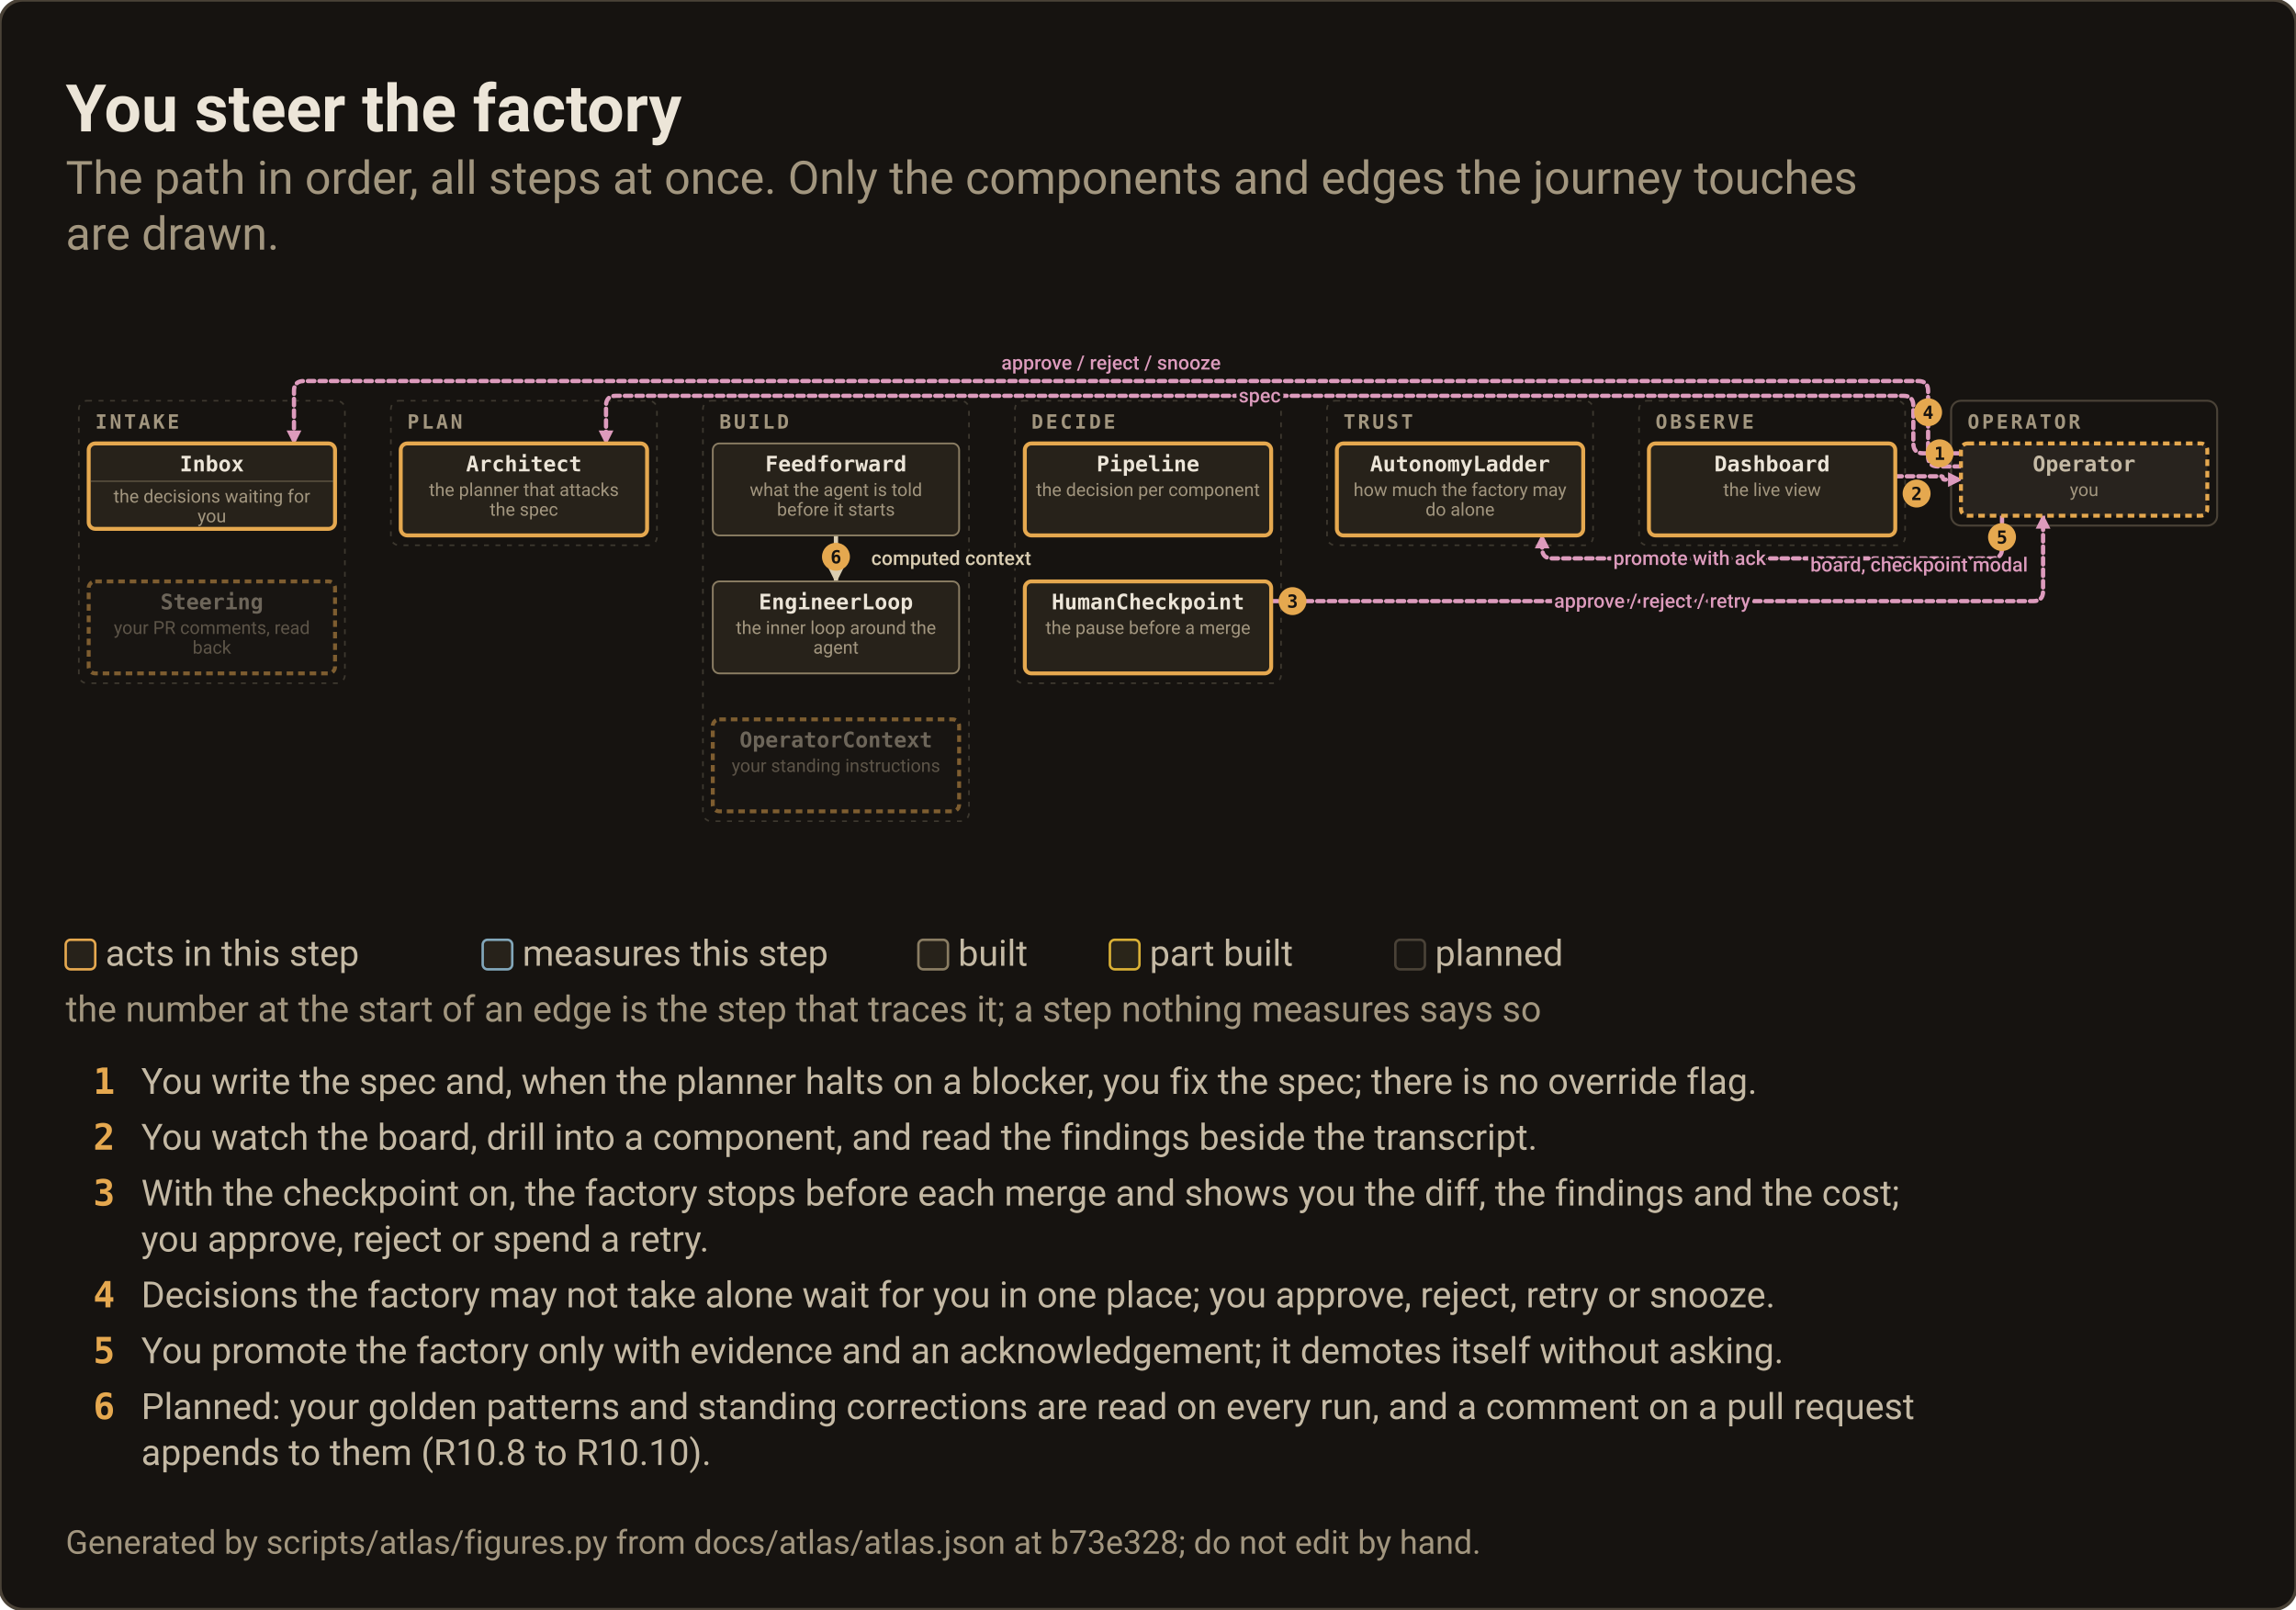
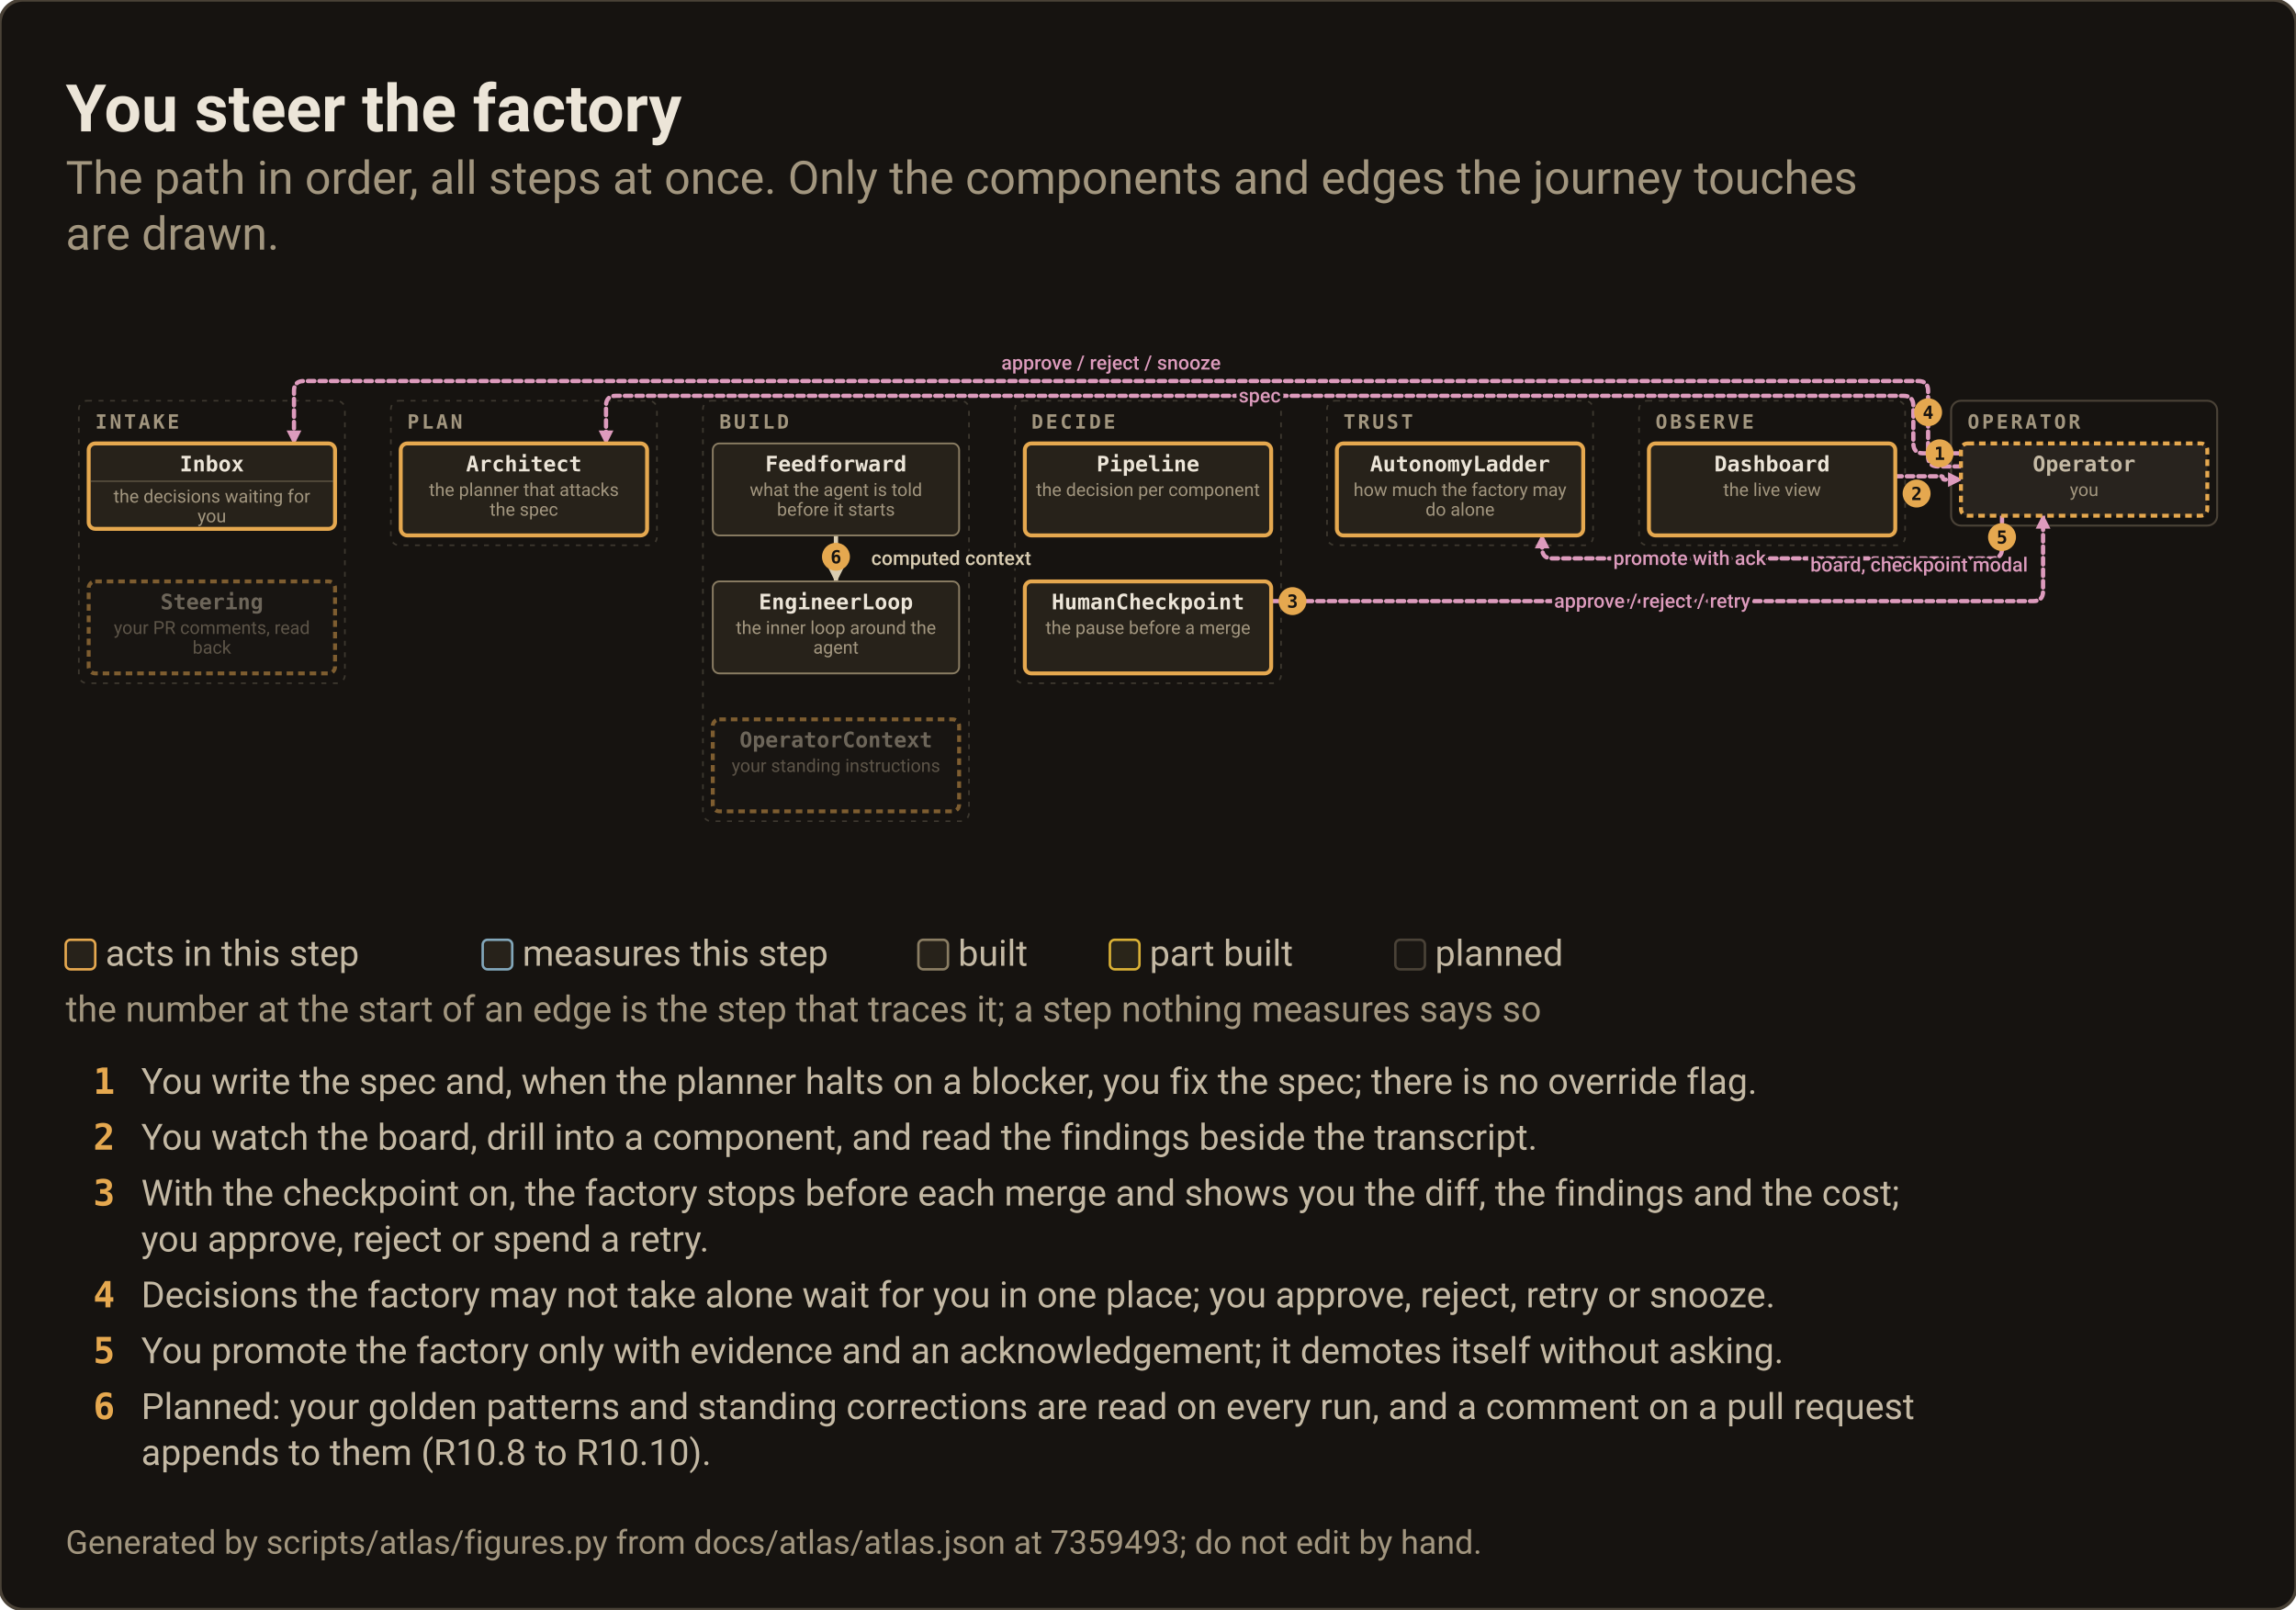
<svg xmlns="http://www.w3.org/2000/svg" width="1398" height="980" viewBox="0 0 1398 980" role="img" aria-label="Journey: You steer the factory">
  <rect x="0" y="0" width="1398" height="980" rx="14" fill="#161310" stroke="#4A4237" stroke-width="2" />
  <text x="40.0" y="80.0" class="c0">You steer the factory</text>
  <text x="40.0" y="118.0" class="c1">The path in order, all steps at once. Only the components and edges the journey touches</text>
  <text x="40.0" y="152.0" class="c1">are drawn.</text>
  <svg id="map" x="40.0" y="170.0" width="1318" height="380" viewBox="0 0 1318 380" overflow="visible">
    <defs>
      <marker id="map-m-work" viewBox="0 0 8 8" refX="7" refY="4" markerUnits="userSpaceOnUse" markerWidth="9" markerHeight="9" orient="auto-start-reverse">
        <path d="M0,0 L8,4 L0,8 z" fill="#D9CDB2" />
      </marker>
      <marker id="map-m-measure" viewBox="0 0 8 8" refX="7" refY="4" markerUnits="userSpaceOnUse" markerWidth="9" markerHeight="9" orient="auto-start-reverse">
        <path d="M0,0 L8,4 L0,8 z" fill="#82A7BA" />
      </marker>
      <marker id="map-m-feedback" viewBox="0 0 8 8" refX="7" refY="4" markerUnits="userSpaceOnUse" markerWidth="9" markerHeight="9" orient="auto-start-reverse">
        <path d="M0,0 L8,4 L0,8 z" fill="#E39A86" />
      </marker>
      <marker id="map-m-operator" viewBox="0 0 8 8" refX="7" refY="4" markerUnits="userSpaceOnUse" markerWidth="9" markerHeight="9" orient="auto-start-reverse">
        <path d="M0,0 L8,4 L0,8 z" fill="#DD9BBD" />
      </marker>
      <marker id="map-m-trust" viewBox="0 0 8 8" refX="7" refY="4" markerUnits="userSpaceOnUse" markerWidth="9" markerHeight="9" orient="auto-start-reverse">
        <path d="M0,0 L8,4 L0,8 z" fill="#B48EC9" />
      </marker>
      <marker id="map-m-learn" viewBox="0 0 8 8" refX="7" refY="4" markerUnits="userSpaceOnUse" markerWidth="9" markerHeight="9" orient="auto-start-reverse">
        <path d="M0,0 L8,4 L0,8 z" fill="#86C9A9" />
      </marker>
      <marker id="map-m-record" viewBox="0 0 8 8" refX="7" refY="4" markerUnits="userSpaceOnUse" markerWidth="9" markerHeight="9" orient="auto-start-reverse">
        <path d="M0,0 L8,4 L0,8 z" fill="#B7C27C" />
      </marker>
      <marker id="map-m-change" viewBox="0 0 8 8" refX="7" refY="4" markerUnits="userSpaceOnUse" markerWidth="9" markerHeight="9" orient="auto-start-reverse">
        <path d="M0,0 L8,4 L0,8 z" fill="#E26D5A" />
      </marker>
      <marker id="map-m-reach" viewBox="0 0 8 8" refX="7" refY="4" markerUnits="userSpaceOnUse" markerWidth="9" markerHeight="9" orient="auto-start-reverse">
        <path d="M0,0 L8,4 L0,8 z" fill="#E5A84F" />
      </marker>
    </defs>
    <style>#map .node.quiet{opacity:.42}#map .node.planned{opacity:.5}#map .node.planned.quiet{opacity:.3}#map .node.meas .node__box{stroke:#82A7BA;stroke-width:2.2}#map .node.acts .node__box{stroke:#E5A84F;stroke-width:2.4}#map .node__ring{display:none;fill:none;stroke:#82A7BA;stroke-width:1.6}#map .node.meas .node__ring{display:inline}#map .flow.planned{opacity:.35}#map .flowlbl.planned{opacity:.5}#map .flow.off,#map .flowlbl.off{display:none}#map .flow.hot{opacity:1;stroke-opacity:1;stroke-width:2.6}#map .flowlbl.hot{opacity:1}</style>
    <rect x="8.0" y="74.0" width="162.0" height="172.0" rx="5" fill="none" stroke="#A2967F" stroke-opacity=".28" stroke-width="1" stroke-dasharray="3 4" />
    <text x="18.0" y="91.0" class="t3">INTAKE</text>
    <rect x="198.0" y="74.0" width="162.0" height="88.0" rx="5" fill="none" stroke="#A2967F" stroke-opacity=".28" stroke-width="1" stroke-dasharray="3 4" />
    <text x="208.0" y="91.0" class="t3">PLAN</text>
    <rect x="388.0" y="74.0" width="162.0" height="256.0" rx="5" fill="none" stroke="#A2967F" stroke-opacity=".28" stroke-width="1" stroke-dasharray="3 4" />
    <text x="398.0" y="91.0" class="t3">BUILD</text>
    <rect x="578.0" y="74.0" width="162.0" height="172.0" rx="5" fill="none" stroke="#A2967F" stroke-opacity=".28" stroke-width="1" stroke-dasharray="3 4" />
    <text x="588.0" y="91.0" class="t3">DECIDE</text>
    <rect x="768.0" y="74.0" width="162.0" height="88.0" rx="5" fill="none" stroke="#A2967F" stroke-opacity=".28" stroke-width="1" stroke-dasharray="3 4" />
    <text x="778.0" y="91.0" class="t3">TRUST</text>
    <rect x="958.0" y="74.0" width="162.0" height="88.0" rx="5" fill="none" stroke="#A2967F" stroke-opacity=".28" stroke-width="1" stroke-dasharray="3 4" />
    <text x="968.0" y="91.0" class="t3">OBSERVE</text>
    <rect x="1148.0" y="74.0" width="162.0" height="76.0" rx="6" fill="none" stroke="#4A4237" stroke-width="1.2" />
    <text x="1158.0" y="91.0" class="t3">OPERATOR</text>
    <g data-layer="flow">
      <path id="map-f6" class="flow plan planned hot" data-edge="6" data-from="Operator" data-to="Architect" data-art="spec" data-kind="plan" data-layer="operator" d="M 1154.0 106.0 L 1131.0 106.0 Q 1125.0 106.0 1125.0 100.0 L 1125.0 77.0 Q 1125.0 71.0 1119.0 71.0 L 335.0 71.0 Q 329.0 71.0 329.0 77.0 L 329.0 100.0" fill="none" stroke="#DD9BBD" stroke-opacity="0.82" stroke-width="1.2" stroke-dasharray="4 3" stroke-linecap="round" marker-end="url(#map-m-operator)" />
      <path id="map-f65" class="flow observe planned hot" data-edge="65" data-from="Dashboard" data-to="Operator" data-art="board, checkpoint modal" data-kind="observe" data-layer="operator" d="M 1114.0 120.0 L 1142.0 120.0 Q 1143.0 120.0 1143.0 121.0 L 1143.0 121.0 Q 1143.0 122.0 1144.0 122.0 L 1154.0 122.0" fill="none" stroke="#DD9BBD" stroke-opacity="0.82" stroke-width="1.2" stroke-dasharray="4 3" stroke-linecap="round" marker-end="url(#map-m-operator)" />
      <path id="map-f45" class="flow trust planned hot" data-edge="45" data-from="HumanCheckpoint" data-to="Operator" data-art="approve / reject / retry" data-kind="trust" data-layer="operator" d="M 734.0 196.0 L 1198.0 196.0 Q 1204.0 196.0 1204.0 190.0 L 1204.0 144.0" fill="none" stroke="#DD9BBD" stroke-opacity="0.82" stroke-width="1.2" stroke-dasharray="4 3" stroke-linecap="round" marker-end="url(#map-m-operator)" />
      <path id="map-f66" class="flow trust planned hot" data-edge="66" data-from="Operator" data-to="Inbox" data-art="approve / reject / snooze" data-kind="trust" data-layer="operator" d="M 1154.0 114.0 L 1140.0 114.0 Q 1134.0 114.0 1134.0 108.0 L 1134.0 68.0 Q 1134.0 62.0 1128.0 62.0 L 145.0 62.0 Q 139.0 62.0 139.0 68.0 L 139.0 100.0" fill="none" stroke="#DD9BBD" stroke-opacity="0.82" stroke-width="1.2" stroke-dasharray="4 3" stroke-linecap="round" marker-end="url(#map-m-operator)" />
      <path id="map-f67" class="flow trust planned hot" data-edge="67" data-from="Operator" data-to="AutonomyLadder" data-art="promote with ack" data-kind="trust" data-layer="operator" d="M 1179.0 144.0 L 1179.0 164.0 Q 1179.0 170.0 1173.0 170.0 L 905.0 170.0 Q 899.0 170.0 899.0 164.0 L 899.0 156.0" fill="none" stroke="#DD9BBD" stroke-opacity="0.82" stroke-width="1.2" stroke-dasharray="4 3" stroke-linecap="round" marker-end="url(#map-m-operator)" />
      <path id="map-f13" class="flow build hot" data-edge="13" data-from="Feedforward" data-to="EngineerLoop" data-art="computed context" data-kind="build" data-layer="work" d="M 469.0 156.0 L 469.0 184.0" fill="none" stroke="#D9CDB2" stroke-opacity="0.82" stroke-width="1.2" stroke-linecap="round" marker-end="url(#map-m-work)" />
    </g>
    <g class="node built acts" data-id="Inbox" data-kind="store" data-state="built" data-region="intake" role="button" tabindex="0" aria-label="Inbox, the decisions waiting for you, built">
      <rect class="node__box" x="14.0" y="100.0" width="150.0" height="52.0" rx="4.0" fill="#27221A" stroke="#8A7D63" stroke-width="1.1" />
      <rect class="node__ring" x="17.0" y="103.0" width="144.0" height="46.0" rx="3.0" />
      <text x="89.0" y="117.0" class="t4">Inbox</text>
      <line x1="15.0" y1="123.0" x2="163.0" y2="123.0" stroke="#8A7D63" stroke-opacity=".45" stroke-width="1" />
      <g data-layer="job">
        <text x="89.0" y="136.0" class="t5">the decisions waiting for</text>
        <text x="89.0" y="148.0" class="t5">you</text>
      </g>
    </g>
    <g class="node planned acts" data-id="Steering" data-kind="component" data-state="planned" data-region="intake" role="button" tabindex="0" aria-label="Steering, your PR comments, read back, planned">
      <rect class="node__box" x="14.0" y="184.0" width="150.0" height="56.0" rx="4.0" fill="#1A1713" stroke="#4A4237" stroke-width="1.1" stroke-dasharray="4 3" />
      <rect class="node__ring" x="17.0" y="187.0" width="144.0" height="50.0" rx="3.0" />
      <text x="89.0" y="201.0" class="t6">Steering</text>
      <g data-layer="job">
        <text x="89.0" y="216.0" class="t5">your PR comments, read</text>
        <text x="89.0" y="228.0" class="t5">back</text>
      </g>
    </g>
    <g class="node built acts" data-id="Architect" data-kind="component" data-state="built" data-region="plan" role="button" tabindex="0" aria-label="Architect, the planner that attacks the spec, built">
      <rect class="node__box" x="204.0" y="100.0" width="150.0" height="56.0" rx="4.0" fill="#27221A" stroke="#8A7D63" stroke-width="1.1" />
      <rect class="node__ring" x="207.0" y="103.0" width="144.0" height="50.0" rx="3.0" />
      <text x="279.0" y="117.0" class="t4">Architect</text>
      <g data-layer="job">
        <text x="279.0" y="132.0" class="t5">the planner that attacks</text>
        <text x="279.0" y="144.0" class="t5">the spec</text>
      </g>
    </g>
    <g class="node built" data-id="Feedforward" data-kind="component" data-state="built" data-region="build" role="button" tabindex="0" aria-label="Feedforward, what the agent is told before it starts, built">
      <rect class="node__box" x="394.0" y="100.0" width="150.0" height="56.0" rx="4.0" fill="#27221A" stroke="#8A7D63" stroke-width="1.1" />
      <rect class="node__ring" x="397.0" y="103.0" width="144.0" height="50.0" rx="3.0" />
      <text x="469.0" y="117.0" class="t4">Feedforward</text>
      <g data-layer="job">
        <text x="469.0" y="132.0" class="t5">what the agent is told</text>
        <text x="469.0" y="144.0" class="t5">before it starts</text>
      </g>
    </g>
    <g class="node built" data-id="EngineerLoop" data-kind="component" data-state="built" data-region="build" role="button" tabindex="0" aria-label="EngineerLoop, the inner loop around the agent, built">
      <rect class="node__box" x="394.0" y="184.0" width="150.0" height="56.0" rx="4.0" fill="#27221A" stroke="#8A7D63" stroke-width="1.1" />
      <rect class="node__ring" x="397.0" y="187.0" width="144.0" height="50.0" rx="3.0" />
      <text x="469.0" y="201.0" class="t4">EngineerLoop</text>
      <g data-layer="job">
        <text x="469.0" y="216.0" class="t5">the inner loop around the</text>
        <text x="469.0" y="228.0" class="t5">agent</text>
      </g>
    </g>
    <g class="node planned acts" data-id="OperatorContext" data-kind="component" data-state="planned" data-region="build" role="button" tabindex="0" aria-label="OperatorContext, your standing instructions, planned">
      <rect class="node__box" x="394.0" y="268.0" width="150.0" height="56.0" rx="4.0" fill="#1A1713" stroke="#4A4237" stroke-width="1.1" stroke-dasharray="4 3" />
      <rect class="node__ring" x="397.0" y="271.0" width="144.0" height="50.0" rx="3.0" />
      <text x="469.0" y="285.0" class="t6">OperatorContext</text>
      <g data-layer="job">
        <text x="469.0" y="300.0" class="t5">your standing instructions</text>
      </g>
    </g>
    <g class="node built acts" data-id="Pipeline" data-kind="component" data-state="built" data-region="decide" role="button" tabindex="0" aria-label="Pipeline, the decision per component, built">
      <rect class="node__box" x="584.0" y="100.0" width="150.0" height="56.0" rx="4.0" fill="#27221A" stroke="#8A7D63" stroke-width="1.1" />
      <rect class="node__ring" x="587.0" y="103.0" width="144.0" height="50.0" rx="3.0" />
      <text x="659.0" y="117.0" class="t4">Pipeline</text>
      <g data-layer="job">
        <text x="659.0" y="132.0" class="t5">the decision per component</text>
      </g>
    </g>
    <g class="node built acts" data-id="HumanCheckpoint" data-kind="component" data-state="built" data-region="decide" role="button" tabindex="0" aria-label="HumanCheckpoint, the pause before a merge, built">
      <rect class="node__box" x="584.0" y="184.0" width="150.0" height="56.0" rx="4.0" fill="#27221A" stroke="#8A7D63" stroke-width="1.1" />
      <rect class="node__ring" x="587.0" y="187.0" width="144.0" height="50.0" rx="3.0" />
      <text x="659.0" y="201.0" class="t4">HumanCheckpoint</text>
      <g data-layer="job">
        <text x="659.0" y="216.0" class="t5">the pause before a merge</text>
      </g>
    </g>
    <g class="node built acts" data-id="AutonomyLadder" data-kind="component" data-state="built" data-region="trust" role="button" tabindex="0" aria-label="AutonomyLadder, how much the factory may do alone, built">
      <rect class="node__box" x="774.0" y="100.0" width="150.0" height="56.0" rx="4.0" fill="#27221A" stroke="#8A7D63" stroke-width="1.1" />
      <rect class="node__ring" x="777.0" y="103.0" width="144.0" height="50.0" rx="3.0" />
      <text x="849.0" y="117.0" class="t4">AutonomyLadder</text>
      <g data-layer="job">
        <text x="849.0" y="132.0" class="t5">how much the factory may</text>
        <text x="849.0" y="144.0" class="t5">do alone</text>
      </g>
    </g>
    <g class="node built acts" data-id="Dashboard" data-kind="component" data-state="built" data-region="observe" role="button" tabindex="0" aria-label="Dashboard, the live view, built">
      <rect class="node__box" x="964.0" y="100.0" width="150.0" height="56.0" rx="4.0" fill="#27221A" stroke="#8A7D63" stroke-width="1.1" />
      <rect class="node__ring" x="967.0" y="103.0" width="144.0" height="50.0" rx="3.0" />
      <text x="1039.0" y="117.0" class="t4">Dashboard</text>
      <g data-layer="job">
        <text x="1039.0" y="132.0" class="t5">the live view</text>
      </g>
    </g>
    <g class="node actor acts" data-id="Operator" data-kind="actor" data-state="planned" data-region="operator" role="button" tabindex="0" aria-label="Operator, you, outside">
      <rect class="node__box" x="1154.0" y="100.0" width="150.0" height="44.0" rx="4.0" fill="#28231E" stroke="#A2967F" stroke-width="1.1" stroke-dasharray="4 3" />
      <rect class="node__ring" x="1157.0" y="103.0" width="144.0" height="38.0" rx="3.0" />
      <text x="1229.0" y="117.0" class="t6">Operator</text>
      <g data-layer="job">
        <text x="1229.0" y="132.0" class="t5">you</text>
      </g>
    </g>
    <g data-layer="flow">
      <g class="flowlbl plan planned hot" data-edge="6" data-from="Operator" data-to="Architect" data-layer="operator">
        <text x="727.0" y="75.0" class="t1">spec</text>
      </g>
      <g class="flowlbl observe planned hot" data-edge="65" data-from="Dashboard" data-to="Operator" data-layer="operator">
        <text x="1128.5" y="178.0" class="t1">board, checkpoint modal</text>
      </g>
      <g class="flowlbl trust planned hot" data-edge="45" data-from="HumanCheckpoint" data-to="Operator" data-layer="operator">
        <text x="966.0" y="200.0" class="t1">approve / reject / retry</text>
      </g>
      <g class="flowlbl trust planned hot" data-edge="66" data-from="Operator" data-to="Inbox" data-layer="operator">
        <text x="636.5" y="55.0" class="t1">approve / reject / snooze</text>
      </g>
      <g class="flowlbl trust planned hot" data-edge="67" data-from="Operator" data-to="AutonomyLadder" data-layer="operator">
        <text x="988.8" y="174.0" class="t1">promote with ack</text>
      </g>
      <g class="flowlbl build hot" data-edge="13" data-from="Feedforward" data-to="EngineerLoop" data-layer="work">
        <text x="539.2" y="174.0" class="t2">computed context</text>
      </g>
    </g>
    <g data-layer="steps">
      <g class="step" data-edge="6">
        <circle cx="1141.0" cy="106.0" r="8.5" fill="#E5A84F" />
        <text x="1141.0" y="110.0" class="t0">1</text>
      </g>
      <g class="step" data-edge="65">
        <circle cx="1127.0" cy="130.5" r="8.5" fill="#E5A84F" />
        <text x="1127.0" y="134.5" class="t0">2</text>
      </g>
      <g class="step" data-edge="45">
        <circle cx="747.0" cy="196.0" r="8.5" fill="#E5A84F" />
        <text x="747.0" y="200.0" class="t0">3</text>
      </g>
      <g class="step" data-edge="66">
        <circle cx="1134.0" cy="81.0" r="8.5" fill="#E5A84F" />
        <text x="1134.0" y="85.0" class="t0">4</text>
      </g>
      <g class="step" data-edge="67">
        <circle cx="1179.0" cy="157.0" r="8.5" fill="#E5A84F" />
        <text x="1179.0" y="161.0" class="t0">5</text>
      </g>
      <g class="step" data-edge="13">
        <circle cx="469.0" cy="169.0" r="8.5" fill="#E5A84F" />
        <text x="469.0" y="173.0" class="t0">6</text>
      </g>
    </g>
    <style>#map .t0{font-family:ui-monospace,"SF Mono",SFMono-Regular,"JetBrains Mono",Menlo,Consolas,monospace;font-size:11.0px;font-weight:700;fill:#161310;text-anchor:middle}#map .t1{font-family:ui-sans-serif,system-ui,-apple-system,"SF Pro Text","Segoe UI",Roboto,"Helvetica Neue",Arial,sans-serif;font-size:12.0px;font-weight:500;fill:#DD9BBD;text-anchor:middle;paint-order:stroke;stroke:#161310;stroke-width:4;stroke-linejoin:round}#map .t2{font-family:ui-sans-serif,system-ui,-apple-system,"SF Pro Text","Segoe UI",Roboto,"Helvetica Neue",Arial,sans-serif;font-size:12.0px;font-weight:500;fill:#D9CDB2;text-anchor:middle;paint-order:stroke;stroke:#161310;stroke-width:4;stroke-linejoin:round}#map .t3{font-family:ui-monospace,"SF Mono",SFMono-Regular,"JetBrains Mono",Menlo,Consolas,monospace;font-size:12.0px;font-weight:600;fill:#A2967F;text-anchor:start;letter-spacing:.13em}#map .t4{font-family:ui-monospace,"SF Mono",SFMono-Regular,"JetBrains Mono",Menlo,Consolas,monospace;font-size:13.0px;font-weight:600;fill:#ECE5D8;text-anchor:middle}#map .t5{font-family:ui-sans-serif,system-ui,-apple-system,"SF Pro Text","Segoe UI",Roboto,"Helvetica Neue",Arial,sans-serif;font-size:11.0px;font-weight:400;fill:#A2967F;text-anchor:middle}#map .t6{font-family:ui-monospace,"SF Mono",SFMono-Regular,"JetBrains Mono",Menlo,Consolas,monospace;font-size:13.0px;font-weight:600;fill:#C4B9A4;text-anchor:middle}</style>
  </svg>
  <rect x="40.0" y="572.2" width="18" height="18" rx="3" fill="#27221A" stroke="#E5A84F" stroke-width="1.5" />
  <text x="64.2" y="588.0" class="c2">acts in this step</text>
  <rect x="293.9" y="572.2" width="18" height="18" rx="3" fill="#27221A" stroke="#82A7BA" stroke-width="1.5" />
  <text x="318.1" y="588.0" class="c2">measures this step</text>
  <rect x="559.2" y="572.2" width="18" height="18" rx="3" fill="#27221A" stroke="#8A7D63" stroke-width="1.5" />
  <text x="583.4" y="588.0" class="c2">built</text>
  <rect x="675.8" y="572.2" width="18" height="18" rx="3" fill="#2A2519" stroke="#D9B036" stroke-width="1.5" />
  <text x="700.0" y="588.0" class="c2">part built</text>
  <rect x="849.6" y="572.2" width="18" height="18" rx="3" fill="#1A1713" stroke="#4A4237" stroke-width="1.5" />
  <text x="873.8" y="588.0" class="c2">planned</text>
  <text x="40.0" y="622.0" class="c3">the number at the start of an edge is the step that traces it; a step nothing measures says so</text>
  <text x="70.0" y="666.0" class="c4">1</text>
  <text x="86.0" y="666.0" class="c2">You write the spec and, when the planner halts on a blocker, you fix the spec; there is no override flag.</text>
  <text x="70.0" y="700.0" class="c4">2</text>
  <text x="86.0" y="700.0" class="c2">You watch the board, drill into a component, and read the findings beside the transcript.</text>
  <text x="70.0" y="734.0" class="c4">3</text>
  <text x="86.0" y="734.0" class="c2">With the checkpoint on, the factory stops before each merge and shows you the diff, the findings and the cost;</text>
  <text x="86.0" y="762.0" class="c2">you approve, reject or spend a retry.</text>
  <text x="70.0" y="796.0" class="c4">4</text>
  <text x="86.0" y="796.0" class="c2">Decisions the factory may not take alone wait for you in one place; you approve, reject, retry or snooze.</text>
  <text x="70.0" y="830.0" class="c4">5</text>
  <text x="86.0" y="830.0" class="c2">You promote the factory only with evidence and an acknowledgement; it demotes itself without asking.</text>
  <text x="70.0" y="864.0" class="c4">6</text>
  <text x="86.0" y="864.0" class="c2">Planned: your golden patterns and standing corrections are read on every run, and a comment on a pull request</text>
  <text x="86.0" y="892.0" class="c2">appends to them (R10.8 to R10.10).</text>
-   <text x="40.0" y="946.0" class="c5">Generated by scripts/atlas/figures.py from docs/atlas/atlas.json at b73e328; do not edit by hand.</text>
+   <text x="40.0" y="946.0" class="c5">Generated by scripts/atlas/figures.py from docs/atlas/atlas.json at 7359493; do not edit by hand.</text>
  <style>.c0{font-family:ui-sans-serif,system-ui,-apple-system,"SF Pro Text","Segoe UI",Roboto,"Helvetica Neue",Arial,sans-serif;font-size:40.0px;font-weight:600;fill:#ECE5D8;text-anchor:start}.c1{font-family:ui-sans-serif,system-ui,-apple-system,"SF Pro Text","Segoe UI",Roboto,"Helvetica Neue",Arial,sans-serif;font-size:28.0px;font-weight:400;fill:#A2967F;text-anchor:start}.c2{font-family:ui-sans-serif,system-ui,-apple-system,"SF Pro Text","Segoe UI",Roboto,"Helvetica Neue",Arial,sans-serif;font-size:22.0px;font-weight:400;fill:#C4B9A4;text-anchor:start}.c3{font-family:ui-sans-serif,system-ui,-apple-system,"SF Pro Text","Segoe UI",Roboto,"Helvetica Neue",Arial,sans-serif;font-size:22.0px;font-weight:400;fill:#A2967F;text-anchor:start}.c4{font-family:ui-monospace,"SF Mono",SFMono-Regular,"JetBrains Mono",Menlo,Consolas,monospace;font-size:22.0px;font-weight:700;fill:#E5A84F;text-anchor:end}.c5{font-family:ui-sans-serif,system-ui,-apple-system,"SF Pro Text","Segoe UI",Roboto,"Helvetica Neue",Arial,sans-serif;font-size:20.0px;font-weight:400;fill:#A2967F;text-anchor:start}</style>
</svg>
